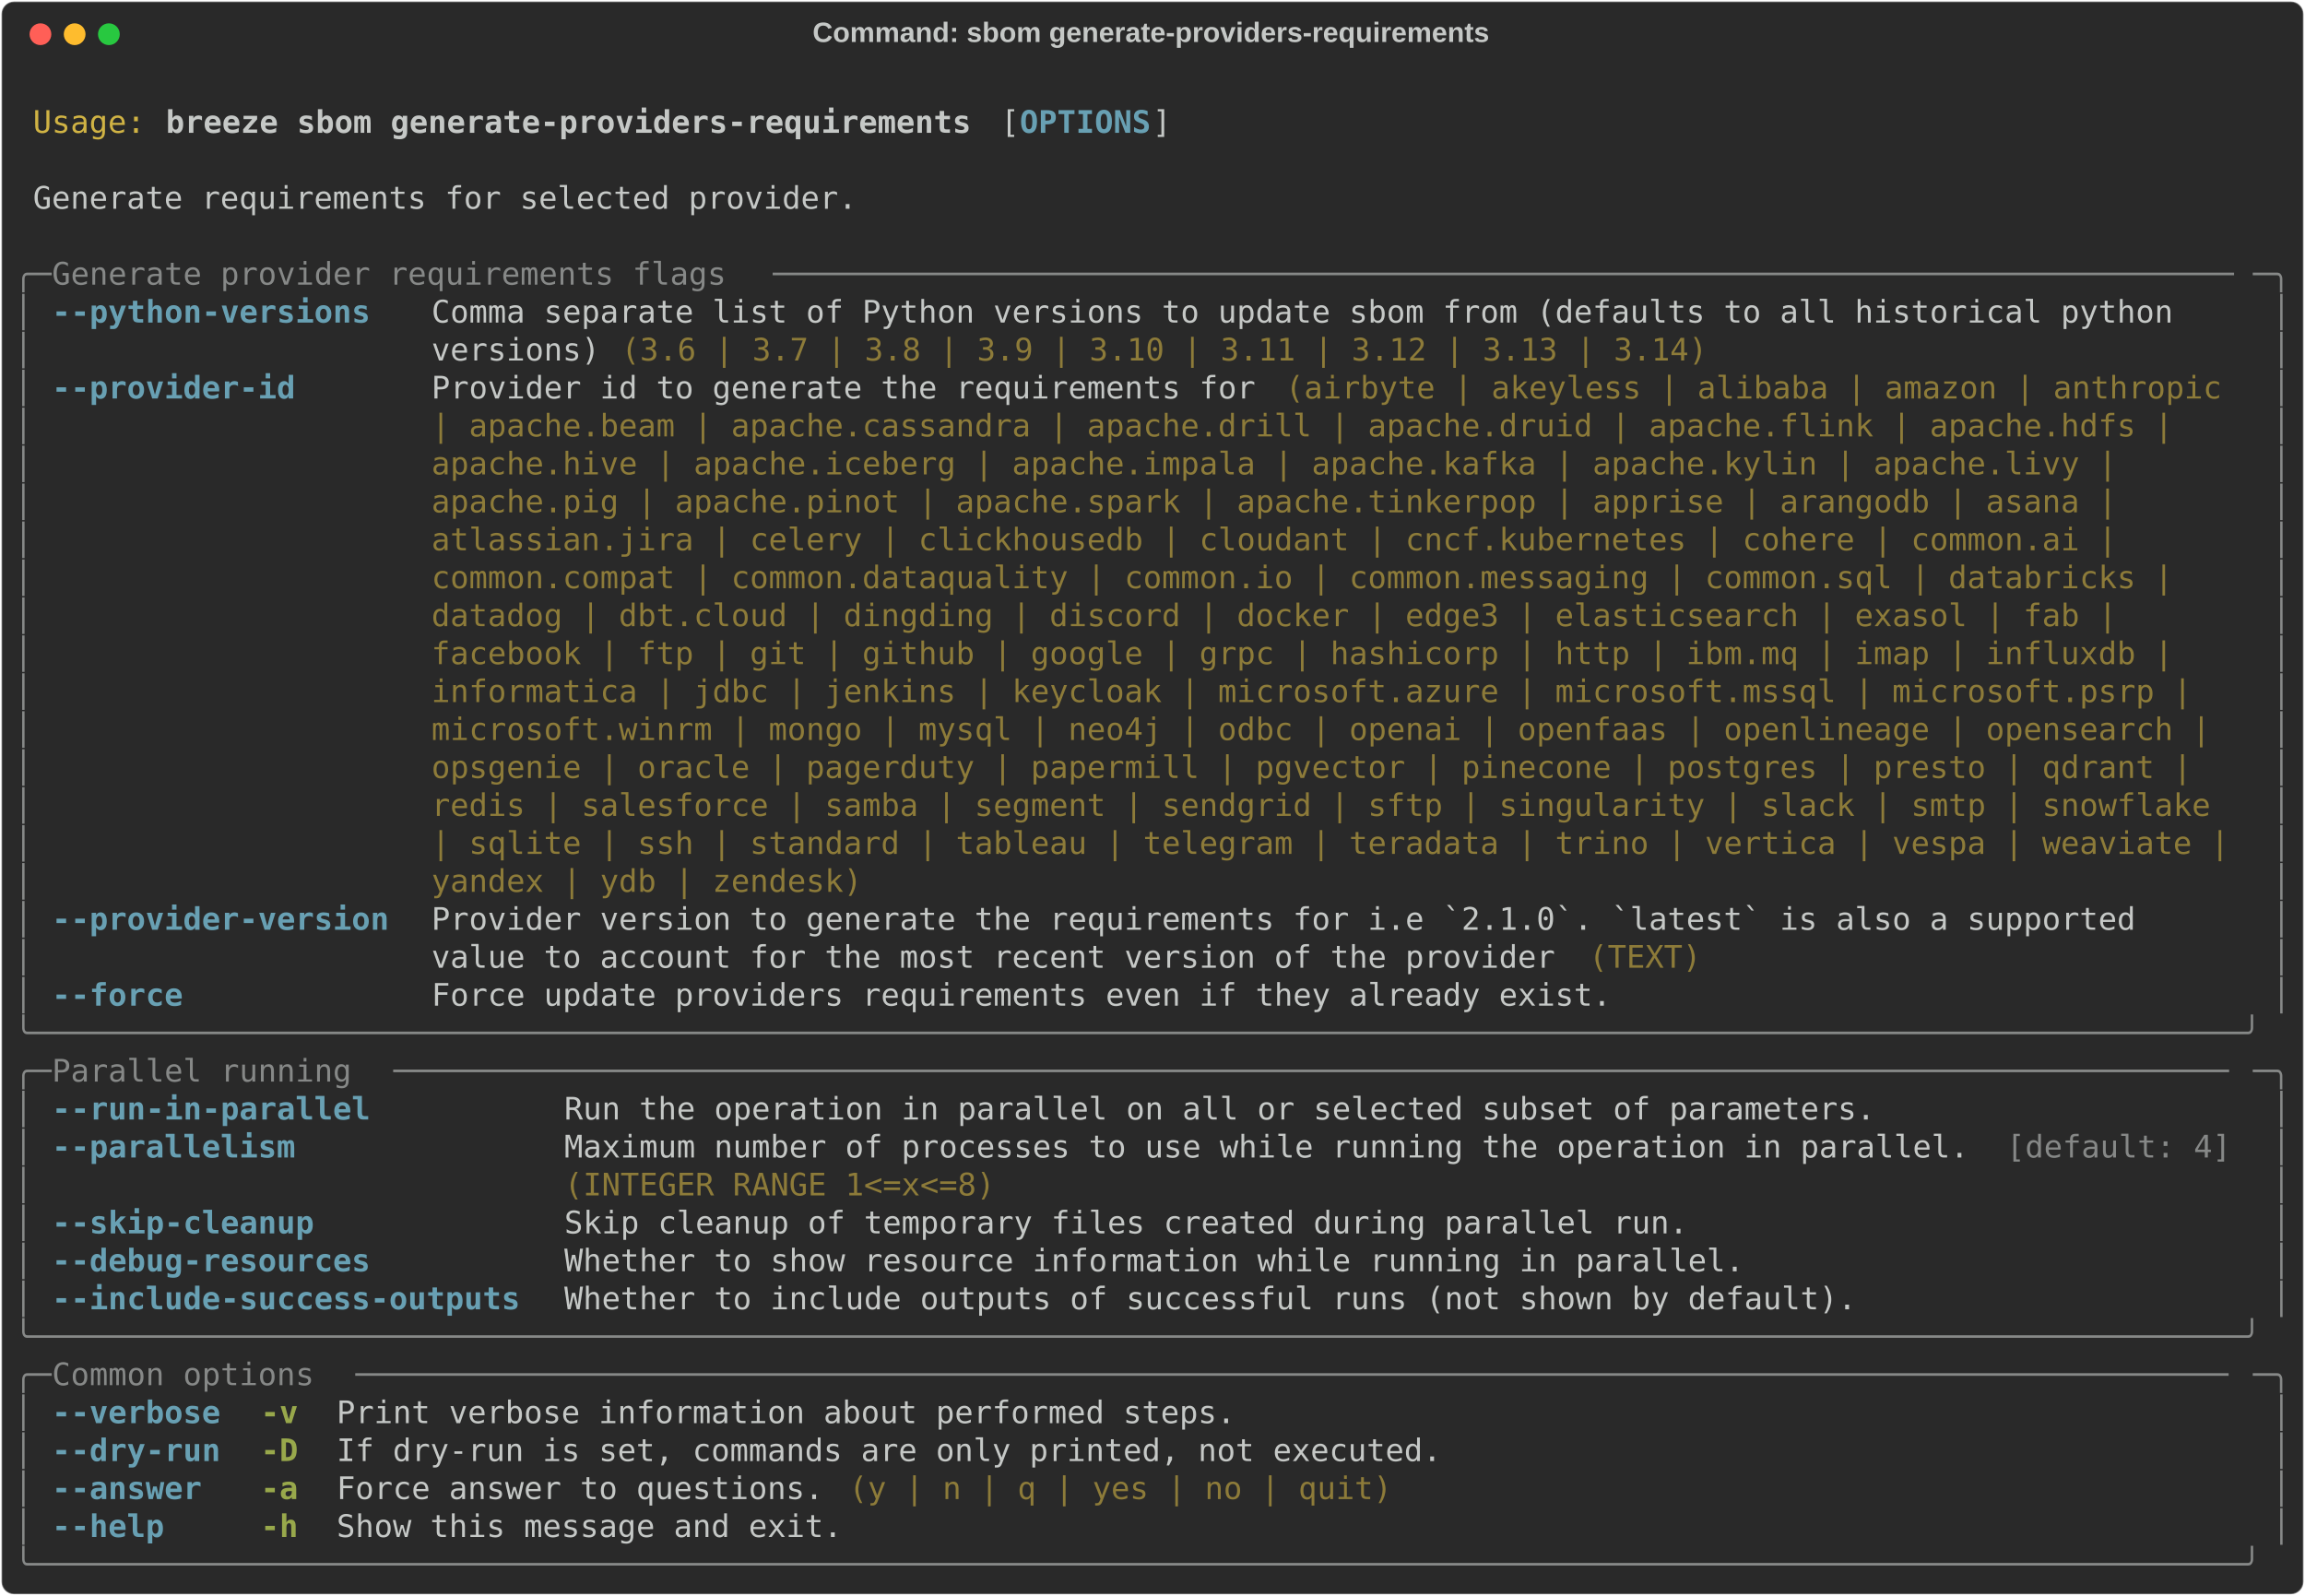
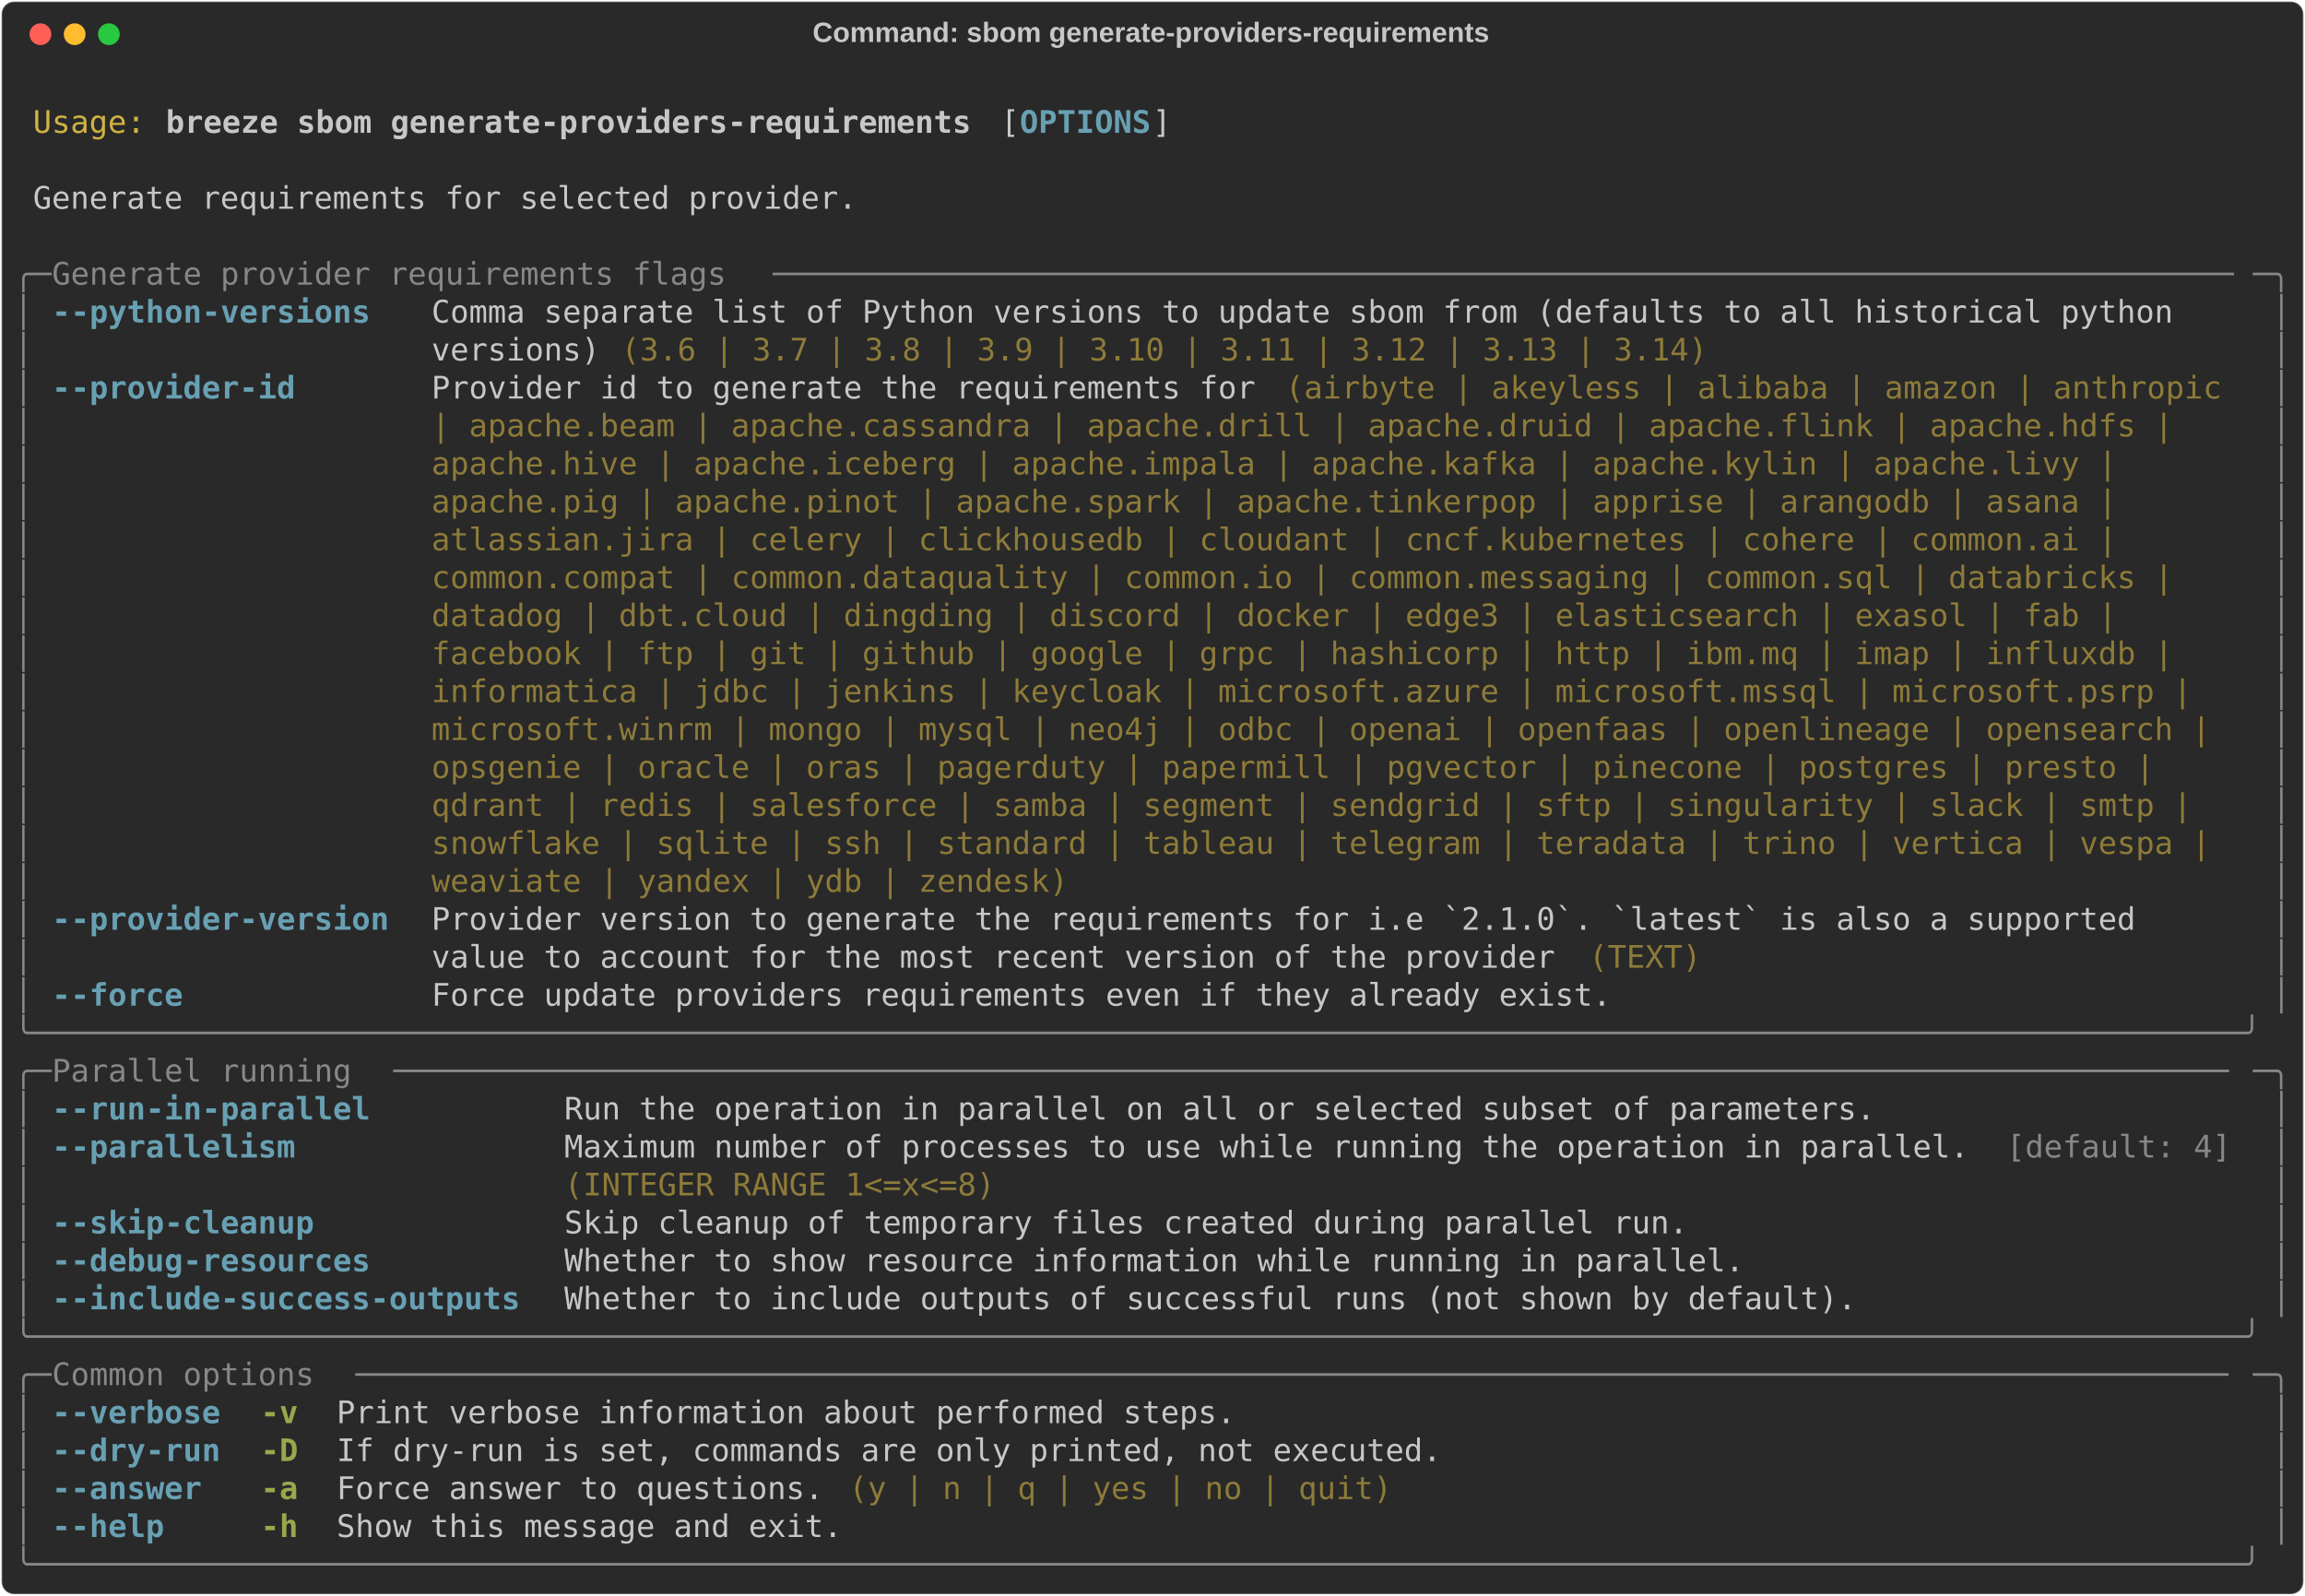
<svg xmlns="http://www.w3.org/2000/svg" class="rich-terminal" viewBox="0 0 1482 1026.0">
  <style>

    @font-face {
        font-family: "Fira Code";
        src: local("FiraCode-Regular"),
                url("https://cdnjs.cloudflare.com/ajax/libs/firacode/6.2.0/woff2/FiraCode-Regular.woff2") format("woff2"),
                url("https://cdnjs.cloudflare.com/ajax/libs/firacode/6.2.0/woff/FiraCode-Regular.woff") format("woff");
        font-style: normal;
        font-weight: 400;
    }
    @font-face {
        font-family: "Fira Code";
        src: local("FiraCode-Bold"),
                url("https://cdnjs.cloudflare.com/ajax/libs/firacode/6.2.0/woff2/FiraCode-Bold.woff2") format("woff2"),
                url("https://cdnjs.cloudflare.com/ajax/libs/firacode/6.2.0/woff/FiraCode-Bold.woff") format("woff");
        font-style: bold;
        font-weight: 700;
    }

    .breeze-sbom-generate-providers-requirements-matrix {
        font-family: Fira Code, monospace;
        font-size: 20px;
        line-height: 24.4px;
        font-variant-east-asian: full-width;
    }

    .breeze-sbom-generate-providers-requirements-title {
        font-size: 18px;
        font-weight: bold;
        font-family: arial;
    }

    .breeze-sbom-generate-providers-requirements-r1 { fill: #c5c8c6 }
.breeze-sbom-generate-providers-requirements-r2 { fill: #d0b344 }
.breeze-sbom-generate-providers-requirements-r3 { fill: #c5c8c6;font-weight: bold }
.breeze-sbom-generate-providers-requirements-r4 { fill: #68a0b3;font-weight: bold }
.breeze-sbom-generate-providers-requirements-r5 { fill: #868887 }
.breeze-sbom-generate-providers-requirements-r6 { fill: #8d7b39 }
.breeze-sbom-generate-providers-requirements-r7 { fill: #98a84b;font-weight: bold }
    </style>
  <defs>
    <clipPath id="breeze-sbom-generate-providers-requirements-clip-terminal">
      <rect x="0" y="0" width="1463.0" height="975.0" />
    </clipPath>
    <clipPath id="breeze-sbom-generate-providers-requirements-line-0">
      <rect x="0" y="1.5" width="1464" height="24.65" />
    </clipPath>
    <clipPath id="breeze-sbom-generate-providers-requirements-line-1">
      <rect x="0" y="25.9" width="1464" height="24.65" />
    </clipPath>
    <clipPath id="breeze-sbom-generate-providers-requirements-line-2">
      <rect x="0" y="50.3" width="1464" height="24.65" />
    </clipPath>
    <clipPath id="breeze-sbom-generate-providers-requirements-line-3">
      <rect x="0" y="74.7" width="1464" height="24.65" />
    </clipPath>
    <clipPath id="breeze-sbom-generate-providers-requirements-line-4">
      <rect x="0" y="99.1" width="1464" height="24.65" />
    </clipPath>
    <clipPath id="breeze-sbom-generate-providers-requirements-line-5">
      <rect x="0" y="123.5" width="1464" height="24.65" />
    </clipPath>
    <clipPath id="breeze-sbom-generate-providers-requirements-line-6">
      <rect x="0" y="147.9" width="1464" height="24.65" />
    </clipPath>
    <clipPath id="breeze-sbom-generate-providers-requirements-line-7">
      <rect x="0" y="172.3" width="1464" height="24.65" />
    </clipPath>
    <clipPath id="breeze-sbom-generate-providers-requirements-line-8">
      <rect x="0" y="196.7" width="1464" height="24.65" />
    </clipPath>
    <clipPath id="breeze-sbom-generate-providers-requirements-line-9">
      <rect x="0" y="221.1" width="1464" height="24.65" />
    </clipPath>
    <clipPath id="breeze-sbom-generate-providers-requirements-line-10">
      <rect x="0" y="245.5" width="1464" height="24.65" />
    </clipPath>
    <clipPath id="breeze-sbom-generate-providers-requirements-line-11">
      <rect x="0" y="269.9" width="1464" height="24.65" />
    </clipPath>
    <clipPath id="breeze-sbom-generate-providers-requirements-line-12">
      <rect x="0" y="294.3" width="1464" height="24.65" />
    </clipPath>
    <clipPath id="breeze-sbom-generate-providers-requirements-line-13">
      <rect x="0" y="318.7" width="1464" height="24.65" />
    </clipPath>
    <clipPath id="breeze-sbom-generate-providers-requirements-line-14">
      <rect x="0" y="343.1" width="1464" height="24.65" />
    </clipPath>
    <clipPath id="breeze-sbom-generate-providers-requirements-line-15">
      <rect x="0" y="367.5" width="1464" height="24.65" />
    </clipPath>
    <clipPath id="breeze-sbom-generate-providers-requirements-line-16">
      <rect x="0" y="391.9" width="1464" height="24.65" />
    </clipPath>
    <clipPath id="breeze-sbom-generate-providers-requirements-line-17">
      <rect x="0" y="416.3" width="1464" height="24.65" />
    </clipPath>
    <clipPath id="breeze-sbom-generate-providers-requirements-line-18">
      <rect x="0" y="440.7" width="1464" height="24.65" />
    </clipPath>
    <clipPath id="breeze-sbom-generate-providers-requirements-line-19">
      <rect x="0" y="465.1" width="1464" height="24.65" />
    </clipPath>
    <clipPath id="breeze-sbom-generate-providers-requirements-line-20">
      <rect x="0" y="489.5" width="1464" height="24.65" />
    </clipPath>
    <clipPath id="breeze-sbom-generate-providers-requirements-line-21">
      <rect x="0" y="513.9" width="1464" height="24.65" />
    </clipPath>
    <clipPath id="breeze-sbom-generate-providers-requirements-line-22">
      <rect x="0" y="538.3" width="1464" height="24.65" />
    </clipPath>
    <clipPath id="breeze-sbom-generate-providers-requirements-line-23">
      <rect x="0" y="562.7" width="1464" height="24.65" />
    </clipPath>
    <clipPath id="breeze-sbom-generate-providers-requirements-line-24">
      <rect x="0" y="587.1" width="1464" height="24.65" />
    </clipPath>
    <clipPath id="breeze-sbom-generate-providers-requirements-line-25">
      <rect x="0" y="611.5" width="1464" height="24.65" />
    </clipPath>
    <clipPath id="breeze-sbom-generate-providers-requirements-line-26">
      <rect x="0" y="635.9" width="1464" height="24.65" />
    </clipPath>
    <clipPath id="breeze-sbom-generate-providers-requirements-line-27">
      <rect x="0" y="660.3" width="1464" height="24.65" />
    </clipPath>
    <clipPath id="breeze-sbom-generate-providers-requirements-line-28">
      <rect x="0" y="684.7" width="1464" height="24.65" />
    </clipPath>
    <clipPath id="breeze-sbom-generate-providers-requirements-line-29">
      <rect x="0" y="709.1" width="1464" height="24.65" />
    </clipPath>
    <clipPath id="breeze-sbom-generate-providers-requirements-line-30">
      <rect x="0" y="733.5" width="1464" height="24.65" />
    </clipPath>
    <clipPath id="breeze-sbom-generate-providers-requirements-line-31">
      <rect x="0" y="757.9" width="1464" height="24.65" />
    </clipPath>
    <clipPath id="breeze-sbom-generate-providers-requirements-line-32">
      <rect x="0" y="782.3" width="1464" height="24.65" />
    </clipPath>
    <clipPath id="breeze-sbom-generate-providers-requirements-line-33">
      <rect x="0" y="806.7" width="1464" height="24.65" />
    </clipPath>
    <clipPath id="breeze-sbom-generate-providers-requirements-line-34">
      <rect x="0" y="831.1" width="1464" height="24.65" />
    </clipPath>
    <clipPath id="breeze-sbom-generate-providers-requirements-line-35">
      <rect x="0" y="855.5" width="1464" height="24.65" />
    </clipPath>
    <clipPath id="breeze-sbom-generate-providers-requirements-line-36">
      <rect x="0" y="879.9" width="1464" height="24.65" />
    </clipPath>
    <clipPath id="breeze-sbom-generate-providers-requirements-line-37">
      <rect x="0" y="904.3" width="1464" height="24.65" />
    </clipPath>
    <clipPath id="breeze-sbom-generate-providers-requirements-line-38">
      <rect x="0" y="928.7" width="1464" height="24.65" />
    </clipPath>
  </defs>
  <rect fill="#292929" stroke="rgba(255,255,255,0.35)" stroke-width="1" x="1" y="1" width="1480" height="1024" rx="8" />
  <text class="breeze-sbom-generate-providers-requirements-title" fill="#c5c8c6" text-anchor="middle" x="740" y="27">Command: sbom generate-providers-requirements</text>
  <g transform="translate(26,22)">
    <circle cx="0" cy="0" r="7" fill="#ff5f57" />
    <circle cx="22" cy="0" r="7" fill="#febc2e" />
    <circle cx="44" cy="0" r="7" fill="#28c840" />
  </g>
  <g transform="translate(9, 41)" clip-path="url(#breeze-sbom-generate-providers-requirements-clip-terminal)">
    <g class="breeze-sbom-generate-providers-requirements-matrix">
      <text class="breeze-sbom-generate-providers-requirements-r1" x="1464" y="20" textLength="12.2" clip-path="url(#breeze-sbom-generate-providers-requirements-line-0)">
</text>
      <text class="breeze-sbom-generate-providers-requirements-r2" x="12.2" y="44.4" textLength="73.2" clip-path="url(#breeze-sbom-generate-providers-requirements-line-1)">Usage:</text>
      <text class="breeze-sbom-generate-providers-requirements-r3" x="97.6" y="44.4" textLength="524.6" clip-path="url(#breeze-sbom-generate-providers-requirements-line-1)">breeze sbom generate-providers-requirements</text>
      <text class="breeze-sbom-generate-providers-requirements-r1" x="634.4" y="44.4" textLength="12.2" clip-path="url(#breeze-sbom-generate-providers-requirements-line-1)">[</text>
      <text class="breeze-sbom-generate-providers-requirements-r4" x="646.6" y="44.4" textLength="85.4" clip-path="url(#breeze-sbom-generate-providers-requirements-line-1)">OPTIONS</text>
      <text class="breeze-sbom-generate-providers-requirements-r1" x="732" y="44.4" textLength="12.2" clip-path="url(#breeze-sbom-generate-providers-requirements-line-1)">]</text>
      <text class="breeze-sbom-generate-providers-requirements-r1" x="1464" y="44.4" textLength="12.2" clip-path="url(#breeze-sbom-generate-providers-requirements-line-1)">
</text>
      <text class="breeze-sbom-generate-providers-requirements-r1" x="1464" y="68.8" textLength="12.2" clip-path="url(#breeze-sbom-generate-providers-requirements-line-2)">
</text>
      <text class="breeze-sbom-generate-providers-requirements-r1" x="12.2" y="93.2" textLength="536.8" clip-path="url(#breeze-sbom-generate-providers-requirements-line-3)">Generate requirements for selected provider.</text>
      <text class="breeze-sbom-generate-providers-requirements-r1" x="1464" y="93.2" textLength="12.2" clip-path="url(#breeze-sbom-generate-providers-requirements-line-3)">
</text>
      <text class="breeze-sbom-generate-providers-requirements-r1" x="1464" y="117.6" textLength="12.2" clip-path="url(#breeze-sbom-generate-providers-requirements-line-4)">
</text>
      <text class="breeze-sbom-generate-providers-requirements-r5" x="0" y="142" textLength="24.4" clip-path="url(#breeze-sbom-generate-providers-requirements-line-5)">╭─</text>
      <text class="breeze-sbom-generate-providers-requirements-r5" x="24.4" y="142" textLength="463.6" clip-path="url(#breeze-sbom-generate-providers-requirements-line-5)"> Generate provider requirements flags </text>
      <text class="breeze-sbom-generate-providers-requirements-r5" x="488" y="142" textLength="951.6" clip-path="url(#breeze-sbom-generate-providers-requirements-line-5)">──────────────────────────────────────────────────────────────────────────────</text>
      <text class="breeze-sbom-generate-providers-requirements-r5" x="1439.6" y="142" textLength="24.4" clip-path="url(#breeze-sbom-generate-providers-requirements-line-5)">─╮</text>
      <text class="breeze-sbom-generate-providers-requirements-r1" x="1464" y="142" textLength="12.2" clip-path="url(#breeze-sbom-generate-providers-requirements-line-5)">
</text>
      <text class="breeze-sbom-generate-providers-requirements-r5" x="0" y="166.4" textLength="12.2" clip-path="url(#breeze-sbom-generate-providers-requirements-line-6)">│</text>
      <text class="breeze-sbom-generate-providers-requirements-r4" x="24.4" y="166.4" textLength="219.6" clip-path="url(#breeze-sbom-generate-providers-requirements-line-6)">--python-versions </text>
      <text class="breeze-sbom-generate-providers-requirements-r1" x="268.4" y="166.4" textLength="1171.2" clip-path="url(#breeze-sbom-generate-providers-requirements-line-6)">Comma separate list of Python versions to update sbom from (defaults to all historical python   </text>
      <text class="breeze-sbom-generate-providers-requirements-r5" x="1451.8" y="166.4" textLength="12.2" clip-path="url(#breeze-sbom-generate-providers-requirements-line-6)">│</text>
      <text class="breeze-sbom-generate-providers-requirements-r1" x="1464" y="166.4" textLength="12.2" clip-path="url(#breeze-sbom-generate-providers-requirements-line-6)">
</text>
      <text class="breeze-sbom-generate-providers-requirements-r5" x="0" y="190.8" textLength="12.2" clip-path="url(#breeze-sbom-generate-providers-requirements-line-7)">│</text>
      <text class="breeze-sbom-generate-providers-requirements-r1" x="268.4" y="190.8" textLength="122" clip-path="url(#breeze-sbom-generate-providers-requirements-line-7)">versions) </text>
      <text class="breeze-sbom-generate-providers-requirements-r6" x="390.4" y="190.8" textLength="707.6" clip-path="url(#breeze-sbom-generate-providers-requirements-line-7)">(3.6 | 3.7 | 3.8 | 3.9 | 3.10 | 3.11 | 3.12 | 3.13 | 3.14)</text>
      <text class="breeze-sbom-generate-providers-requirements-r5" x="1451.8" y="190.8" textLength="12.2" clip-path="url(#breeze-sbom-generate-providers-requirements-line-7)">│</text>
      <text class="breeze-sbom-generate-providers-requirements-r1" x="1464" y="190.8" textLength="12.2" clip-path="url(#breeze-sbom-generate-providers-requirements-line-7)">
</text>
      <text class="breeze-sbom-generate-providers-requirements-r5" x="0" y="215.2" textLength="12.2" clip-path="url(#breeze-sbom-generate-providers-requirements-line-8)">│</text>
      <text class="breeze-sbom-generate-providers-requirements-r4" x="24.4" y="215.2" textLength="219.6" clip-path="url(#breeze-sbom-generate-providers-requirements-line-8)">--provider-id     </text>
      <text class="breeze-sbom-generate-providers-requirements-r1" x="268.4" y="215.2" textLength="549" clip-path="url(#breeze-sbom-generate-providers-requirements-line-8)">Provider id to generate the requirements for </text>
      <text class="breeze-sbom-generate-providers-requirements-r6" x="817.4" y="215.2" textLength="622.2" clip-path="url(#breeze-sbom-generate-providers-requirements-line-8)">(airbyte | akeyless | alibaba | amazon | anthropic </text>
      <text class="breeze-sbom-generate-providers-requirements-r5" x="1451.8" y="215.2" textLength="12.2" clip-path="url(#breeze-sbom-generate-providers-requirements-line-8)">│</text>
      <text class="breeze-sbom-generate-providers-requirements-r1" x="1464" y="215.2" textLength="12.2" clip-path="url(#breeze-sbom-generate-providers-requirements-line-8)">
</text>
      <text class="breeze-sbom-generate-providers-requirements-r5" x="0" y="239.6" textLength="12.2" clip-path="url(#breeze-sbom-generate-providers-requirements-line-9)">│</text>
      <text class="breeze-sbom-generate-providers-requirements-r6" x="268.4" y="239.6" textLength="1146.8" clip-path="url(#breeze-sbom-generate-providers-requirements-line-9)">| apache.beam | apache.cassandra | apache.drill | apache.druid | apache.flink | apache.hdfs | </text>
      <text class="breeze-sbom-generate-providers-requirements-r5" x="1451.8" y="239.6" textLength="12.2" clip-path="url(#breeze-sbom-generate-providers-requirements-line-9)">│</text>
      <text class="breeze-sbom-generate-providers-requirements-r1" x="1464" y="239.6" textLength="12.2" clip-path="url(#breeze-sbom-generate-providers-requirements-line-9)">
</text>
      <text class="breeze-sbom-generate-providers-requirements-r5" x="0" y="264" textLength="12.2" clip-path="url(#breeze-sbom-generate-providers-requirements-line-10)">│</text>
      <text class="breeze-sbom-generate-providers-requirements-r6" x="268.4" y="264" textLength="1110.2" clip-path="url(#breeze-sbom-generate-providers-requirements-line-10)">apache.hive | apache.iceberg | apache.impala | apache.kafka | apache.kylin | apache.livy | </text>
      <text class="breeze-sbom-generate-providers-requirements-r5" x="1451.8" y="264" textLength="12.2" clip-path="url(#breeze-sbom-generate-providers-requirements-line-10)">│</text>
      <text class="breeze-sbom-generate-providers-requirements-r1" x="1464" y="264" textLength="12.2" clip-path="url(#breeze-sbom-generate-providers-requirements-line-10)">
</text>
      <text class="breeze-sbom-generate-providers-requirements-r5" x="0" y="288.4" textLength="12.2" clip-path="url(#breeze-sbom-generate-providers-requirements-line-11)">│</text>
      <text class="breeze-sbom-generate-providers-requirements-r6" x="268.4" y="288.4" textLength="1110.2" clip-path="url(#breeze-sbom-generate-providers-requirements-line-11)">apache.pig | apache.pinot | apache.spark | apache.tinkerpop | apprise | arangodb | asana | </text>
      <text class="breeze-sbom-generate-providers-requirements-r5" x="1451.8" y="288.4" textLength="12.2" clip-path="url(#breeze-sbom-generate-providers-requirements-line-11)">│</text>
      <text class="breeze-sbom-generate-providers-requirements-r1" x="1464" y="288.4" textLength="12.2" clip-path="url(#breeze-sbom-generate-providers-requirements-line-11)">
</text>
      <text class="breeze-sbom-generate-providers-requirements-r5" x="0" y="312.8" textLength="12.2" clip-path="url(#breeze-sbom-generate-providers-requirements-line-12)">│</text>
      <text class="breeze-sbom-generate-providers-requirements-r6" x="268.4" y="312.8" textLength="1110.2" clip-path="url(#breeze-sbom-generate-providers-requirements-line-12)">atlassian.jira | celery | clickhousedb | cloudant | cncf.kubernetes | cohere | common.ai | </text>
      <text class="breeze-sbom-generate-providers-requirements-r5" x="1451.8" y="312.8" textLength="12.2" clip-path="url(#breeze-sbom-generate-providers-requirements-line-12)">│</text>
      <text class="breeze-sbom-generate-providers-requirements-r1" x="1464" y="312.8" textLength="12.2" clip-path="url(#breeze-sbom-generate-providers-requirements-line-12)">
</text>
      <text class="breeze-sbom-generate-providers-requirements-r5" x="0" y="337.2" textLength="12.2" clip-path="url(#breeze-sbom-generate-providers-requirements-line-13)">│</text>
      <text class="breeze-sbom-generate-providers-requirements-r6" x="268.4" y="337.2" textLength="1146.8" clip-path="url(#breeze-sbom-generate-providers-requirements-line-13)">common.compat | common.dataquality | common.io | common.messaging | common.sql | databricks | </text>
      <text class="breeze-sbom-generate-providers-requirements-r5" x="1451.8" y="337.2" textLength="12.2" clip-path="url(#breeze-sbom-generate-providers-requirements-line-13)">│</text>
      <text class="breeze-sbom-generate-providers-requirements-r1" x="1464" y="337.2" textLength="12.2" clip-path="url(#breeze-sbom-generate-providers-requirements-line-13)">
</text>
      <text class="breeze-sbom-generate-providers-requirements-r5" x="0" y="361.6" textLength="12.2" clip-path="url(#breeze-sbom-generate-providers-requirements-line-14)">│</text>
      <text class="breeze-sbom-generate-providers-requirements-r6" x="268.4" y="361.6" textLength="1110.2" clip-path="url(#breeze-sbom-generate-providers-requirements-line-14)">datadog | dbt.cloud | dingding | discord | docker | edge3 | elasticsearch | exasol | fab | </text>
      <text class="breeze-sbom-generate-providers-requirements-r5" x="1451.8" y="361.6" textLength="12.2" clip-path="url(#breeze-sbom-generate-providers-requirements-line-14)">│</text>
      <text class="breeze-sbom-generate-providers-requirements-r1" x="1464" y="361.6" textLength="12.2" clip-path="url(#breeze-sbom-generate-providers-requirements-line-14)">
</text>
      <text class="breeze-sbom-generate-providers-requirements-r5" x="0" y="386" textLength="12.2" clip-path="url(#breeze-sbom-generate-providers-requirements-line-15)">│</text>
      <text class="breeze-sbom-generate-providers-requirements-r6" x="268.4" y="386" textLength="1146.8" clip-path="url(#breeze-sbom-generate-providers-requirements-line-15)">facebook | ftp | git | github | google | grpc | hashicorp | http | ibm.mq | imap | influxdb | </text>
      <text class="breeze-sbom-generate-providers-requirements-r5" x="1451.8" y="386" textLength="12.2" clip-path="url(#breeze-sbom-generate-providers-requirements-line-15)">│</text>
      <text class="breeze-sbom-generate-providers-requirements-r1" x="1464" y="386" textLength="12.2" clip-path="url(#breeze-sbom-generate-providers-requirements-line-15)">
</text>
      <text class="breeze-sbom-generate-providers-requirements-r5" x="0" y="410.4" textLength="12.2" clip-path="url(#breeze-sbom-generate-providers-requirements-line-16)">│</text>
      <text class="breeze-sbom-generate-providers-requirements-r6" x="268.4" y="410.4" textLength="1159" clip-path="url(#breeze-sbom-generate-providers-requirements-line-16)">informatica | jdbc | jenkins | keycloak | microsoft.azure | microsoft.mssql | microsoft.psrp | </text>
      <text class="breeze-sbom-generate-providers-requirements-r5" x="1451.8" y="410.4" textLength="12.2" clip-path="url(#breeze-sbom-generate-providers-requirements-line-16)">│</text>
      <text class="breeze-sbom-generate-providers-requirements-r1" x="1464" y="410.4" textLength="12.2" clip-path="url(#breeze-sbom-generate-providers-requirements-line-16)">
</text>
      <text class="breeze-sbom-generate-providers-requirements-r5" x="0" y="434.8" textLength="12.2" clip-path="url(#breeze-sbom-generate-providers-requirements-line-17)">│</text>
      <text class="breeze-sbom-generate-providers-requirements-r6" x="268.4" y="434.8" textLength="1171.2" clip-path="url(#breeze-sbom-generate-providers-requirements-line-17)">microsoft.winrm | mongo | mysql | neo4j | odbc | openai | openfaas | openlineage | opensearch | </text>
      <text class="breeze-sbom-generate-providers-requirements-r5" x="1451.8" y="434.8" textLength="12.2" clip-path="url(#breeze-sbom-generate-providers-requirements-line-17)">│</text>
      <text class="breeze-sbom-generate-providers-requirements-r1" x="1464" y="434.8" textLength="12.2" clip-path="url(#breeze-sbom-generate-providers-requirements-line-17)">
</text>
      <text class="breeze-sbom-generate-providers-requirements-r5" x="0" y="459.2" textLength="12.2" clip-path="url(#breeze-sbom-generate-providers-requirements-line-18)">│</text>
-       <text class="breeze-sbom-generate-providers-requirements-r6" x="268.4" y="459.2" textLength="1159" clip-path="url(#breeze-sbom-generate-providers-requirements-line-18)">opsgenie | oracle | pagerduty | papermill | pgvector | pinecone | postgres | presto | qdrant | </text>
+       <text class="breeze-sbom-generate-providers-requirements-r6" x="268.4" y="459.2" textLength="1134.6" clip-path="url(#breeze-sbom-generate-providers-requirements-line-18)">opsgenie | oracle | oras | pagerduty | papermill | pgvector | pinecone | postgres | presto | </text>
      <text class="breeze-sbom-generate-providers-requirements-r5" x="1451.8" y="459.2" textLength="12.2" clip-path="url(#breeze-sbom-generate-providers-requirements-line-18)">│</text>
      <text class="breeze-sbom-generate-providers-requirements-r1" x="1464" y="459.2" textLength="12.2" clip-path="url(#breeze-sbom-generate-providers-requirements-line-18)">
</text>
      <text class="breeze-sbom-generate-providers-requirements-r5" x="0" y="483.6" textLength="12.2" clip-path="url(#breeze-sbom-generate-providers-requirements-line-19)">│</text>
-       <text class="breeze-sbom-generate-providers-requirements-r6" x="268.4" y="483.6" textLength="1171.2" clip-path="url(#breeze-sbom-generate-providers-requirements-line-19)">redis | salesforce | samba | segment | sendgrid | sftp | singularity | slack | smtp | snowflake </text>
+       <text class="breeze-sbom-generate-providers-requirements-r6" x="268.4" y="483.6" textLength="1159" clip-path="url(#breeze-sbom-generate-providers-requirements-line-19)">qdrant | redis | salesforce | samba | segment | sendgrid | sftp | singularity | slack | smtp | </text>
      <text class="breeze-sbom-generate-providers-requirements-r5" x="1451.8" y="483.6" textLength="12.2" clip-path="url(#breeze-sbom-generate-providers-requirements-line-19)">│</text>
      <text class="breeze-sbom-generate-providers-requirements-r1" x="1464" y="483.6" textLength="12.2" clip-path="url(#breeze-sbom-generate-providers-requirements-line-19)">
</text>
      <text class="breeze-sbom-generate-providers-requirements-r5" x="0" y="508" textLength="12.2" clip-path="url(#breeze-sbom-generate-providers-requirements-line-20)">│</text>
-       <text class="breeze-sbom-generate-providers-requirements-r6" x="268.4" y="508" textLength="1171.2" clip-path="url(#breeze-sbom-generate-providers-requirements-line-20)">| sqlite | ssh | standard | tableau | telegram | teradata | trino | vertica | vespa | weaviate |</text>
+       <text class="breeze-sbom-generate-providers-requirements-r6" x="268.4" y="508" textLength="1171.2" clip-path="url(#breeze-sbom-generate-providers-requirements-line-20)">snowflake | sqlite | ssh | standard | tableau | telegram | teradata | trino | vertica | vespa | </text>
      <text class="breeze-sbom-generate-providers-requirements-r5" x="1451.8" y="508" textLength="12.2" clip-path="url(#breeze-sbom-generate-providers-requirements-line-20)">│</text>
      <text class="breeze-sbom-generate-providers-requirements-r1" x="1464" y="508" textLength="12.2" clip-path="url(#breeze-sbom-generate-providers-requirements-line-20)">
</text>
      <text class="breeze-sbom-generate-providers-requirements-r5" x="0" y="532.4" textLength="12.2" clip-path="url(#breeze-sbom-generate-providers-requirements-line-21)">│</text>
-       <text class="breeze-sbom-generate-providers-requirements-r6" x="268.4" y="532.4" textLength="280.6" clip-path="url(#breeze-sbom-generate-providers-requirements-line-21)">yandex | ydb | zendesk)</text>
+       <text class="breeze-sbom-generate-providers-requirements-r6" x="268.4" y="532.4" textLength="414.8" clip-path="url(#breeze-sbom-generate-providers-requirements-line-21)">weaviate | yandex | ydb | zendesk)</text>
      <text class="breeze-sbom-generate-providers-requirements-r5" x="1451.8" y="532.4" textLength="12.2" clip-path="url(#breeze-sbom-generate-providers-requirements-line-21)">│</text>
      <text class="breeze-sbom-generate-providers-requirements-r1" x="1464" y="532.4" textLength="12.2" clip-path="url(#breeze-sbom-generate-providers-requirements-line-21)">
</text>
      <text class="breeze-sbom-generate-providers-requirements-r5" x="0" y="556.8" textLength="12.2" clip-path="url(#breeze-sbom-generate-providers-requirements-line-22)">│</text>
      <text class="breeze-sbom-generate-providers-requirements-r4" x="24.4" y="556.8" textLength="219.6" clip-path="url(#breeze-sbom-generate-providers-requirements-line-22)">--provider-version</text>
      <text class="breeze-sbom-generate-providers-requirements-r1" x="268.4" y="556.8" textLength="1171.2" clip-path="url(#breeze-sbom-generate-providers-requirements-line-22)">Provider version to generate the requirements for i.e `2.1.0`. `latest` is also a supported     </text>
      <text class="breeze-sbom-generate-providers-requirements-r5" x="1451.8" y="556.8" textLength="12.2" clip-path="url(#breeze-sbom-generate-providers-requirements-line-22)">│</text>
      <text class="breeze-sbom-generate-providers-requirements-r1" x="1464" y="556.8" textLength="12.2" clip-path="url(#breeze-sbom-generate-providers-requirements-line-22)">
</text>
      <text class="breeze-sbom-generate-providers-requirements-r5" x="0" y="581.2" textLength="12.2" clip-path="url(#breeze-sbom-generate-providers-requirements-line-23)">│</text>
      <text class="breeze-sbom-generate-providers-requirements-r1" x="268.4" y="581.2" textLength="744.2" clip-path="url(#breeze-sbom-generate-providers-requirements-line-23)">value to account for the most recent version of the provider </text>
      <text class="breeze-sbom-generate-providers-requirements-r6" x="1012.6" y="581.2" textLength="73.2" clip-path="url(#breeze-sbom-generate-providers-requirements-line-23)">(TEXT)</text>
      <text class="breeze-sbom-generate-providers-requirements-r5" x="1451.8" y="581.2" textLength="12.2" clip-path="url(#breeze-sbom-generate-providers-requirements-line-23)">│</text>
      <text class="breeze-sbom-generate-providers-requirements-r1" x="1464" y="581.2" textLength="12.2" clip-path="url(#breeze-sbom-generate-providers-requirements-line-23)">
</text>
      <text class="breeze-sbom-generate-providers-requirements-r5" x="0" y="605.6" textLength="12.2" clip-path="url(#breeze-sbom-generate-providers-requirements-line-24)">│</text>
      <text class="breeze-sbom-generate-providers-requirements-r4" x="24.4" y="605.6" textLength="219.6" clip-path="url(#breeze-sbom-generate-providers-requirements-line-24)">--force           </text>
      <text class="breeze-sbom-generate-providers-requirements-r1" x="268.4" y="605.6" textLength="768.6" clip-path="url(#breeze-sbom-generate-providers-requirements-line-24)">Force update providers requirements even if they already exist.</text>
      <text class="breeze-sbom-generate-providers-requirements-r5" x="1451.8" y="605.6" textLength="12.2" clip-path="url(#breeze-sbom-generate-providers-requirements-line-24)">│</text>
      <text class="breeze-sbom-generate-providers-requirements-r1" x="1464" y="605.6" textLength="12.2" clip-path="url(#breeze-sbom-generate-providers-requirements-line-24)">
</text>
      <text class="breeze-sbom-generate-providers-requirements-r5" x="0" y="630" textLength="1464" clip-path="url(#breeze-sbom-generate-providers-requirements-line-25)">╰──────────────────────────────────────────────────────────────────────────────────────────────────────────────────────╯</text>
      <text class="breeze-sbom-generate-providers-requirements-r1" x="1464" y="630" textLength="12.2" clip-path="url(#breeze-sbom-generate-providers-requirements-line-25)">
</text>
      <text class="breeze-sbom-generate-providers-requirements-r5" x="0" y="654.4" textLength="24.4" clip-path="url(#breeze-sbom-generate-providers-requirements-line-26)">╭─</text>
      <text class="breeze-sbom-generate-providers-requirements-r5" x="24.4" y="654.4" textLength="219.6" clip-path="url(#breeze-sbom-generate-providers-requirements-line-26)"> Parallel running </text>
      <text class="breeze-sbom-generate-providers-requirements-r5" x="244" y="654.4" textLength="1195.6" clip-path="url(#breeze-sbom-generate-providers-requirements-line-26)">──────────────────────────────────────────────────────────────────────────────────────────────────</text>
      <text class="breeze-sbom-generate-providers-requirements-r5" x="1439.6" y="654.4" textLength="24.4" clip-path="url(#breeze-sbom-generate-providers-requirements-line-26)">─╮</text>
      <text class="breeze-sbom-generate-providers-requirements-r1" x="1464" y="654.4" textLength="12.2" clip-path="url(#breeze-sbom-generate-providers-requirements-line-26)">
</text>
      <text class="breeze-sbom-generate-providers-requirements-r5" x="0" y="678.8" textLength="12.2" clip-path="url(#breeze-sbom-generate-providers-requirements-line-27)">│</text>
      <text class="breeze-sbom-generate-providers-requirements-r4" x="24.4" y="678.8" textLength="305" clip-path="url(#breeze-sbom-generate-providers-requirements-line-27)">--run-in-parallel        </text>
      <text class="breeze-sbom-generate-providers-requirements-r1" x="353.8" y="678.8" textLength="854" clip-path="url(#breeze-sbom-generate-providers-requirements-line-27)">Run the operation in parallel on all or selected subset of parameters.</text>
      <text class="breeze-sbom-generate-providers-requirements-r5" x="1451.8" y="678.8" textLength="12.2" clip-path="url(#breeze-sbom-generate-providers-requirements-line-27)">│</text>
      <text class="breeze-sbom-generate-providers-requirements-r1" x="1464" y="678.8" textLength="12.2" clip-path="url(#breeze-sbom-generate-providers-requirements-line-27)">
</text>
      <text class="breeze-sbom-generate-providers-requirements-r5" x="0" y="703.2" textLength="12.2" clip-path="url(#breeze-sbom-generate-providers-requirements-line-28)">│</text>
      <text class="breeze-sbom-generate-providers-requirements-r4" x="24.4" y="703.2" textLength="305" clip-path="url(#breeze-sbom-generate-providers-requirements-line-28)">--parallelism            </text>
      <text class="breeze-sbom-generate-providers-requirements-r1" x="353.8" y="703.2" textLength="927.2" clip-path="url(#breeze-sbom-generate-providers-requirements-line-28)">Maximum number of processes to use while running the operation in parallel. </text>
      <text class="breeze-sbom-generate-providers-requirements-r5" x="1281" y="703.2" textLength="146.4" clip-path="url(#breeze-sbom-generate-providers-requirements-line-28)">[default: 4]</text>
      <text class="breeze-sbom-generate-providers-requirements-r5" x="1451.8" y="703.2" textLength="12.2" clip-path="url(#breeze-sbom-generate-providers-requirements-line-28)">│</text>
      <text class="breeze-sbom-generate-providers-requirements-r1" x="1464" y="703.2" textLength="12.2" clip-path="url(#breeze-sbom-generate-providers-requirements-line-28)">
</text>
      <text class="breeze-sbom-generate-providers-requirements-r5" x="0" y="727.6" textLength="12.2" clip-path="url(#breeze-sbom-generate-providers-requirements-line-29)">│</text>
      <text class="breeze-sbom-generate-providers-requirements-r6" x="353.8" y="727.6" textLength="280.6" clip-path="url(#breeze-sbom-generate-providers-requirements-line-29)">(INTEGER RANGE 1&lt;=x&lt;=8)</text>
      <text class="breeze-sbom-generate-providers-requirements-r5" x="1451.8" y="727.6" textLength="12.2" clip-path="url(#breeze-sbom-generate-providers-requirements-line-29)">│</text>
      <text class="breeze-sbom-generate-providers-requirements-r1" x="1464" y="727.6" textLength="12.2" clip-path="url(#breeze-sbom-generate-providers-requirements-line-29)">
</text>
      <text class="breeze-sbom-generate-providers-requirements-r5" x="0" y="752" textLength="12.2" clip-path="url(#breeze-sbom-generate-providers-requirements-line-30)">│</text>
      <text class="breeze-sbom-generate-providers-requirements-r4" x="24.4" y="752" textLength="305" clip-path="url(#breeze-sbom-generate-providers-requirements-line-30)">--skip-cleanup           </text>
      <text class="breeze-sbom-generate-providers-requirements-r1" x="353.8" y="752" textLength="732" clip-path="url(#breeze-sbom-generate-providers-requirements-line-30)">Skip cleanup of temporary files created during parallel run.</text>
      <text class="breeze-sbom-generate-providers-requirements-r5" x="1451.8" y="752" textLength="12.2" clip-path="url(#breeze-sbom-generate-providers-requirements-line-30)">│</text>
      <text class="breeze-sbom-generate-providers-requirements-r1" x="1464" y="752" textLength="12.2" clip-path="url(#breeze-sbom-generate-providers-requirements-line-30)">
</text>
      <text class="breeze-sbom-generate-providers-requirements-r5" x="0" y="776.4" textLength="12.2" clip-path="url(#breeze-sbom-generate-providers-requirements-line-31)">│</text>
      <text class="breeze-sbom-generate-providers-requirements-r4" x="24.4" y="776.4" textLength="305" clip-path="url(#breeze-sbom-generate-providers-requirements-line-31)">--debug-resources        </text>
      <text class="breeze-sbom-generate-providers-requirements-r1" x="353.8" y="776.4" textLength="768.6" clip-path="url(#breeze-sbom-generate-providers-requirements-line-31)">Whether to show resource information while running in parallel.</text>
      <text class="breeze-sbom-generate-providers-requirements-r5" x="1451.8" y="776.4" textLength="12.2" clip-path="url(#breeze-sbom-generate-providers-requirements-line-31)">│</text>
      <text class="breeze-sbom-generate-providers-requirements-r1" x="1464" y="776.4" textLength="12.2" clip-path="url(#breeze-sbom-generate-providers-requirements-line-31)">
</text>
      <text class="breeze-sbom-generate-providers-requirements-r5" x="0" y="800.8" textLength="12.2" clip-path="url(#breeze-sbom-generate-providers-requirements-line-32)">│</text>
      <text class="breeze-sbom-generate-providers-requirements-r4" x="24.4" y="800.8" textLength="305" clip-path="url(#breeze-sbom-generate-providers-requirements-line-32)">--include-success-outputs</text>
      <text class="breeze-sbom-generate-providers-requirements-r1" x="353.8" y="800.8" textLength="841.8" clip-path="url(#breeze-sbom-generate-providers-requirements-line-32)">Whether to include outputs of successful runs (not shown by default).</text>
      <text class="breeze-sbom-generate-providers-requirements-r5" x="1451.8" y="800.8" textLength="12.2" clip-path="url(#breeze-sbom-generate-providers-requirements-line-32)">│</text>
      <text class="breeze-sbom-generate-providers-requirements-r1" x="1464" y="800.8" textLength="12.2" clip-path="url(#breeze-sbom-generate-providers-requirements-line-32)">
</text>
      <text class="breeze-sbom-generate-providers-requirements-r5" x="0" y="825.2" textLength="1464" clip-path="url(#breeze-sbom-generate-providers-requirements-line-33)">╰──────────────────────────────────────────────────────────────────────────────────────────────────────────────────────╯</text>
      <text class="breeze-sbom-generate-providers-requirements-r1" x="1464" y="825.2" textLength="12.2" clip-path="url(#breeze-sbom-generate-providers-requirements-line-33)">
</text>
      <text class="breeze-sbom-generate-providers-requirements-r5" x="0" y="849.6" textLength="24.4" clip-path="url(#breeze-sbom-generate-providers-requirements-line-34)">╭─</text>
      <text class="breeze-sbom-generate-providers-requirements-r5" x="24.4" y="849.6" textLength="195.2" clip-path="url(#breeze-sbom-generate-providers-requirements-line-34)"> Common options </text>
      <text class="breeze-sbom-generate-providers-requirements-r5" x="219.6" y="849.6" textLength="1220" clip-path="url(#breeze-sbom-generate-providers-requirements-line-34)">────────────────────────────────────────────────────────────────────────────────────────────────────</text>
      <text class="breeze-sbom-generate-providers-requirements-r5" x="1439.6" y="849.6" textLength="24.4" clip-path="url(#breeze-sbom-generate-providers-requirements-line-34)">─╮</text>
      <text class="breeze-sbom-generate-providers-requirements-r1" x="1464" y="849.6" textLength="12.2" clip-path="url(#breeze-sbom-generate-providers-requirements-line-34)">
</text>
      <text class="breeze-sbom-generate-providers-requirements-r5" x="0" y="874" textLength="12.2" clip-path="url(#breeze-sbom-generate-providers-requirements-line-35)">│</text>
      <text class="breeze-sbom-generate-providers-requirements-r4" x="24.4" y="874" textLength="109.8" clip-path="url(#breeze-sbom-generate-providers-requirements-line-35)">--verbose</text>
      <text class="breeze-sbom-generate-providers-requirements-r7" x="158.6" y="874" textLength="24.4" clip-path="url(#breeze-sbom-generate-providers-requirements-line-35)">-v</text>
      <text class="breeze-sbom-generate-providers-requirements-r1" x="207.4" y="874" textLength="585.6" clip-path="url(#breeze-sbom-generate-providers-requirements-line-35)">Print verbose information about performed steps.</text>
      <text class="breeze-sbom-generate-providers-requirements-r5" x="1451.8" y="874" textLength="12.2" clip-path="url(#breeze-sbom-generate-providers-requirements-line-35)">│</text>
      <text class="breeze-sbom-generate-providers-requirements-r1" x="1464" y="874" textLength="12.2" clip-path="url(#breeze-sbom-generate-providers-requirements-line-35)">
</text>
      <text class="breeze-sbom-generate-providers-requirements-r5" x="0" y="898.4" textLength="12.2" clip-path="url(#breeze-sbom-generate-providers-requirements-line-36)">│</text>
      <text class="breeze-sbom-generate-providers-requirements-r4" x="24.4" y="898.4" textLength="109.8" clip-path="url(#breeze-sbom-generate-providers-requirements-line-36)">--dry-run</text>
      <text class="breeze-sbom-generate-providers-requirements-r7" x="158.6" y="898.4" textLength="24.4" clip-path="url(#breeze-sbom-generate-providers-requirements-line-36)">-D</text>
      <text class="breeze-sbom-generate-providers-requirements-r1" x="207.4" y="898.4" textLength="719.8" clip-path="url(#breeze-sbom-generate-providers-requirements-line-36)">If dry-run is set, commands are only printed, not executed.</text>
      <text class="breeze-sbom-generate-providers-requirements-r5" x="1451.8" y="898.4" textLength="12.2" clip-path="url(#breeze-sbom-generate-providers-requirements-line-36)">│</text>
      <text class="breeze-sbom-generate-providers-requirements-r1" x="1464" y="898.4" textLength="12.2" clip-path="url(#breeze-sbom-generate-providers-requirements-line-36)">
</text>
      <text class="breeze-sbom-generate-providers-requirements-r5" x="0" y="922.8" textLength="12.2" clip-path="url(#breeze-sbom-generate-providers-requirements-line-37)">│</text>
      <text class="breeze-sbom-generate-providers-requirements-r4" x="24.4" y="922.8" textLength="109.8" clip-path="url(#breeze-sbom-generate-providers-requirements-line-37)">--answer </text>
      <text class="breeze-sbom-generate-providers-requirements-r7" x="158.6" y="922.8" textLength="24.4" clip-path="url(#breeze-sbom-generate-providers-requirements-line-37)">-a</text>
      <text class="breeze-sbom-generate-providers-requirements-r1" x="207.4" y="922.8" textLength="329.4" clip-path="url(#breeze-sbom-generate-providers-requirements-line-37)">Force answer to questions. </text>
      <text class="breeze-sbom-generate-providers-requirements-r6" x="536.8" y="922.8" textLength="353.8" clip-path="url(#breeze-sbom-generate-providers-requirements-line-37)">(y | n | q | yes | no | quit)</text>
      <text class="breeze-sbom-generate-providers-requirements-r5" x="1451.8" y="922.8" textLength="12.2" clip-path="url(#breeze-sbom-generate-providers-requirements-line-37)">│</text>
      <text class="breeze-sbom-generate-providers-requirements-r1" x="1464" y="922.8" textLength="12.2" clip-path="url(#breeze-sbom-generate-providers-requirements-line-37)">
</text>
      <text class="breeze-sbom-generate-providers-requirements-r5" x="0" y="947.2" textLength="12.2" clip-path="url(#breeze-sbom-generate-providers-requirements-line-38)">│</text>
      <text class="breeze-sbom-generate-providers-requirements-r4" x="24.4" y="947.2" textLength="109.8" clip-path="url(#breeze-sbom-generate-providers-requirements-line-38)">--help   </text>
      <text class="breeze-sbom-generate-providers-requirements-r7" x="158.6" y="947.2" textLength="24.4" clip-path="url(#breeze-sbom-generate-providers-requirements-line-38)">-h</text>
      <text class="breeze-sbom-generate-providers-requirements-r1" x="207.4" y="947.2" textLength="329.4" clip-path="url(#breeze-sbom-generate-providers-requirements-line-38)">Show this message and exit.</text>
      <text class="breeze-sbom-generate-providers-requirements-r5" x="1451.8" y="947.2" textLength="12.2" clip-path="url(#breeze-sbom-generate-providers-requirements-line-38)">│</text>
      <text class="breeze-sbom-generate-providers-requirements-r1" x="1464" y="947.2" textLength="12.2" clip-path="url(#breeze-sbom-generate-providers-requirements-line-38)">
</text>
      <text class="breeze-sbom-generate-providers-requirements-r5" x="0" y="971.6" textLength="1464" clip-path="url(#breeze-sbom-generate-providers-requirements-line-39)">╰──────────────────────────────────────────────────────────────────────────────────────────────────────────────────────╯</text>
      <text class="breeze-sbom-generate-providers-requirements-r1" x="1464" y="971.6" textLength="12.2" clip-path="url(#breeze-sbom-generate-providers-requirements-line-39)">
</text>
    </g>
  </g>
</svg>
